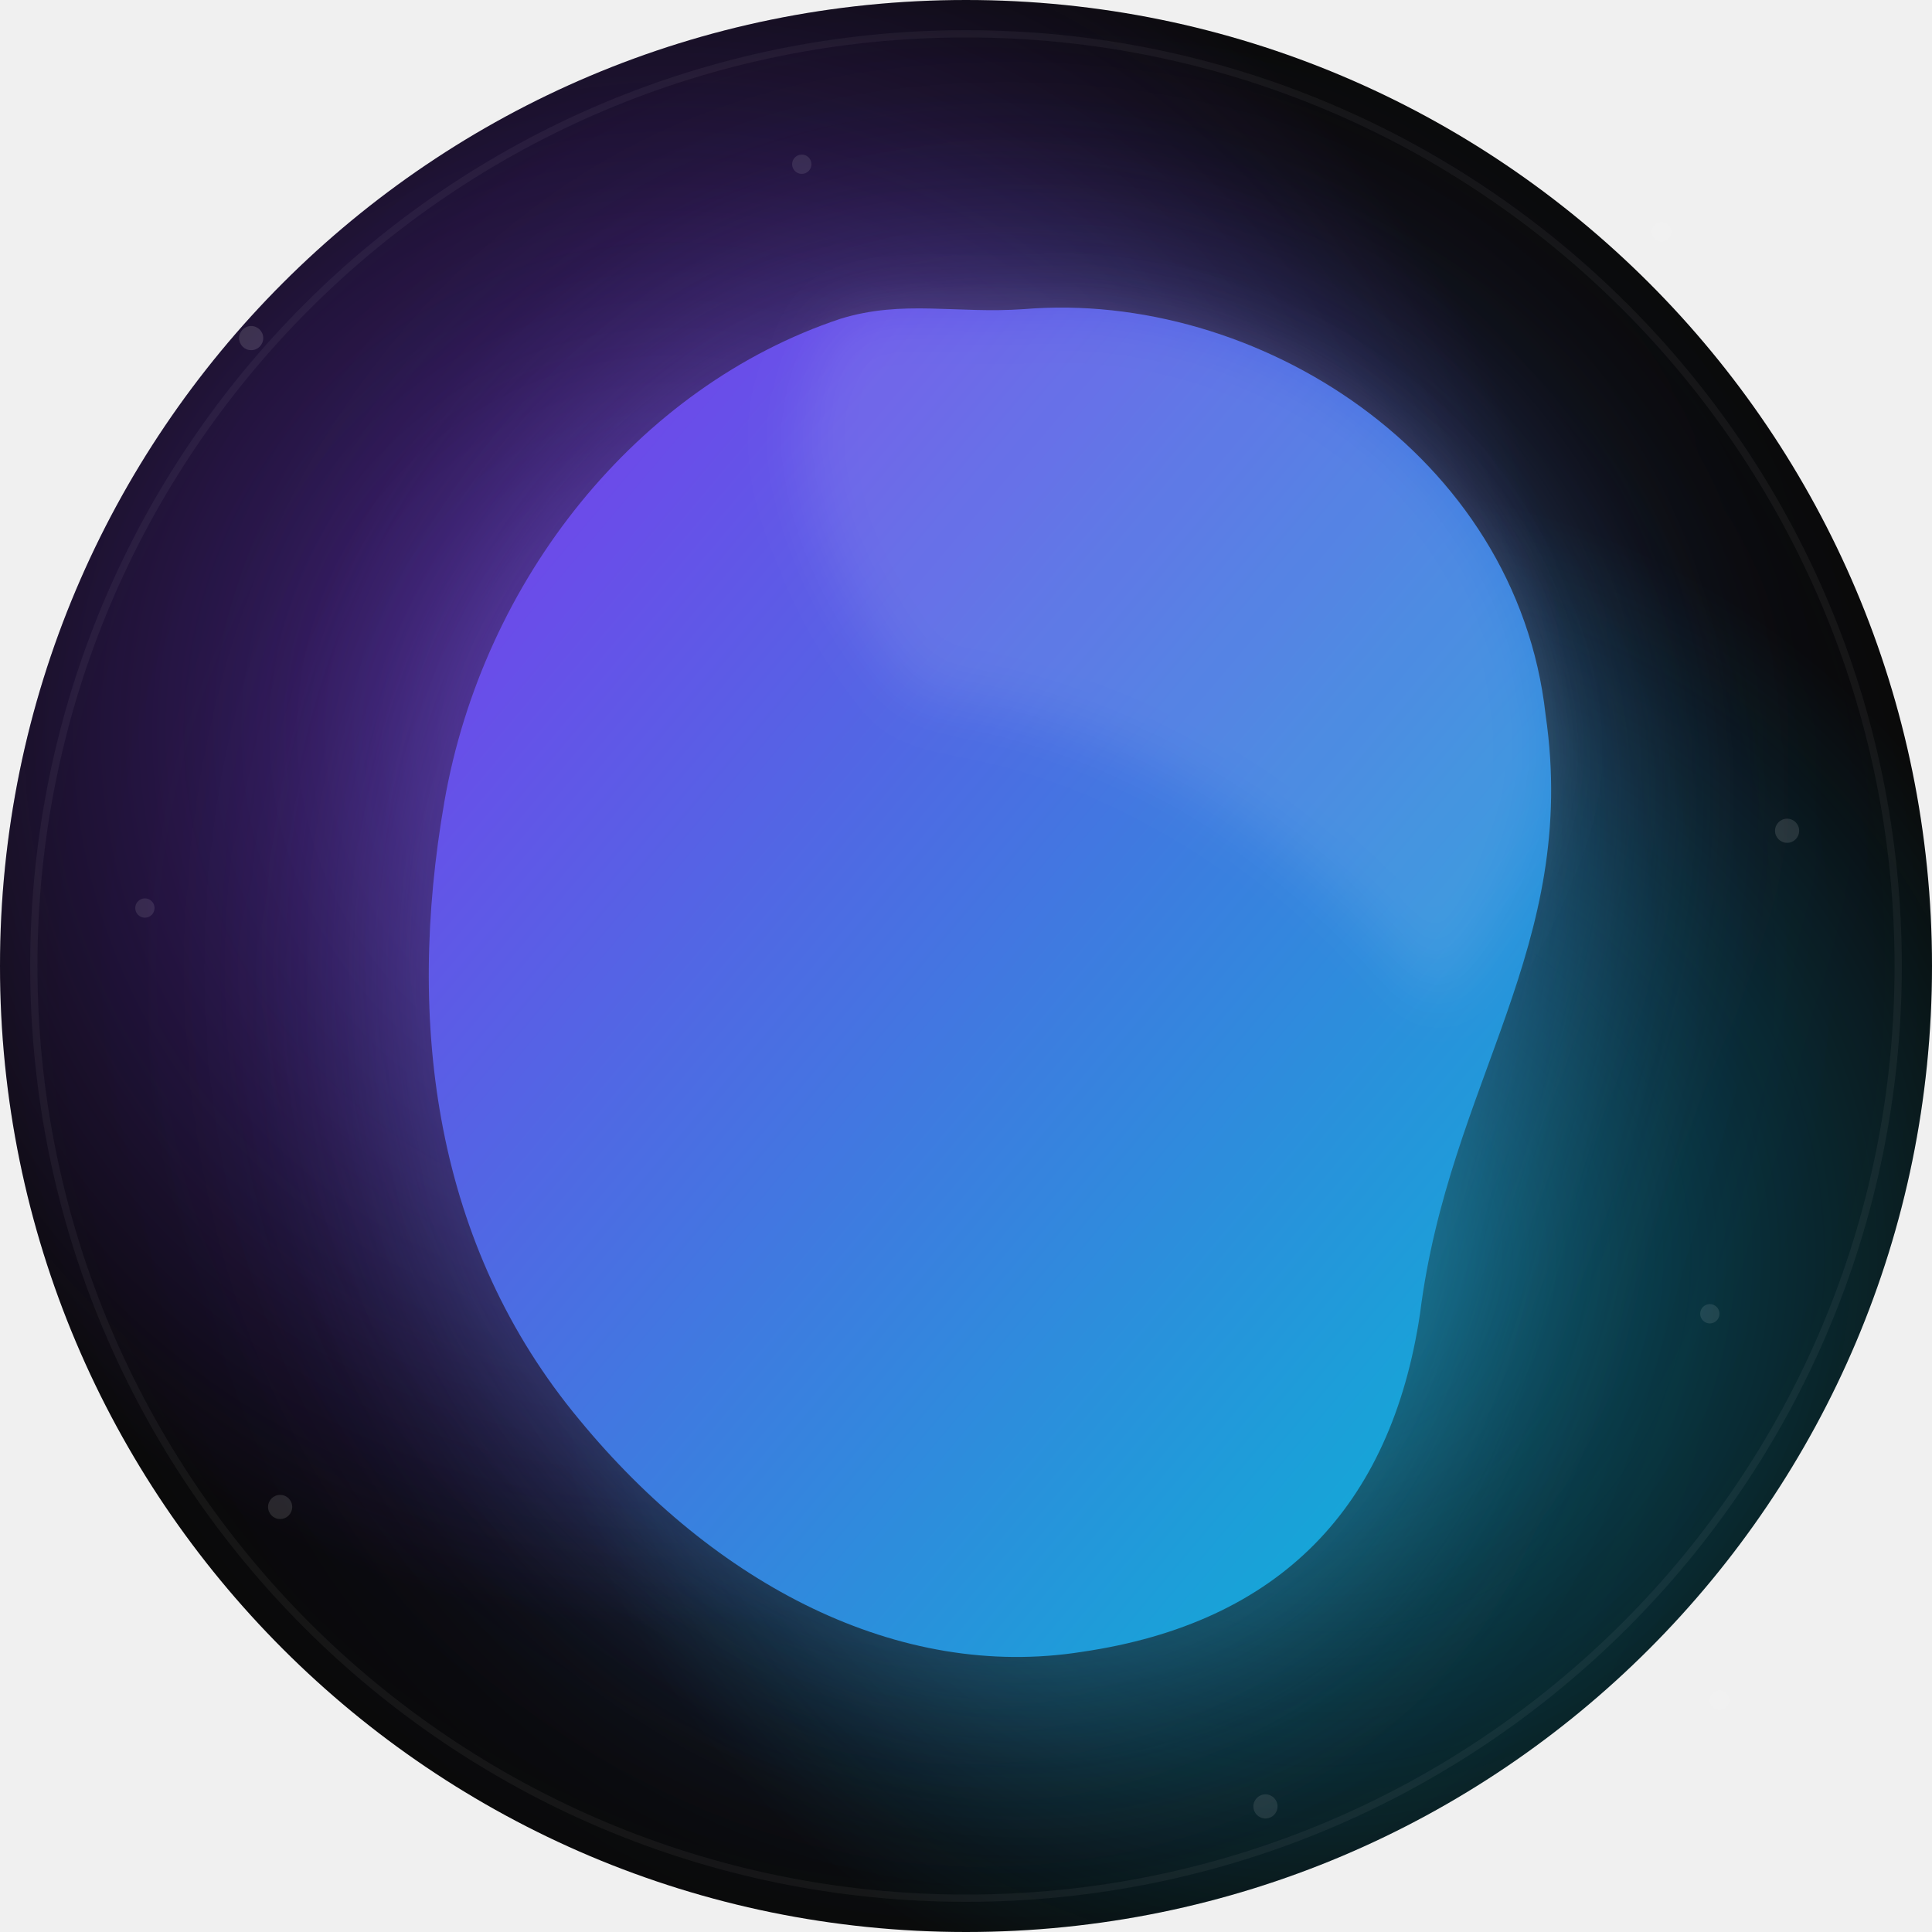
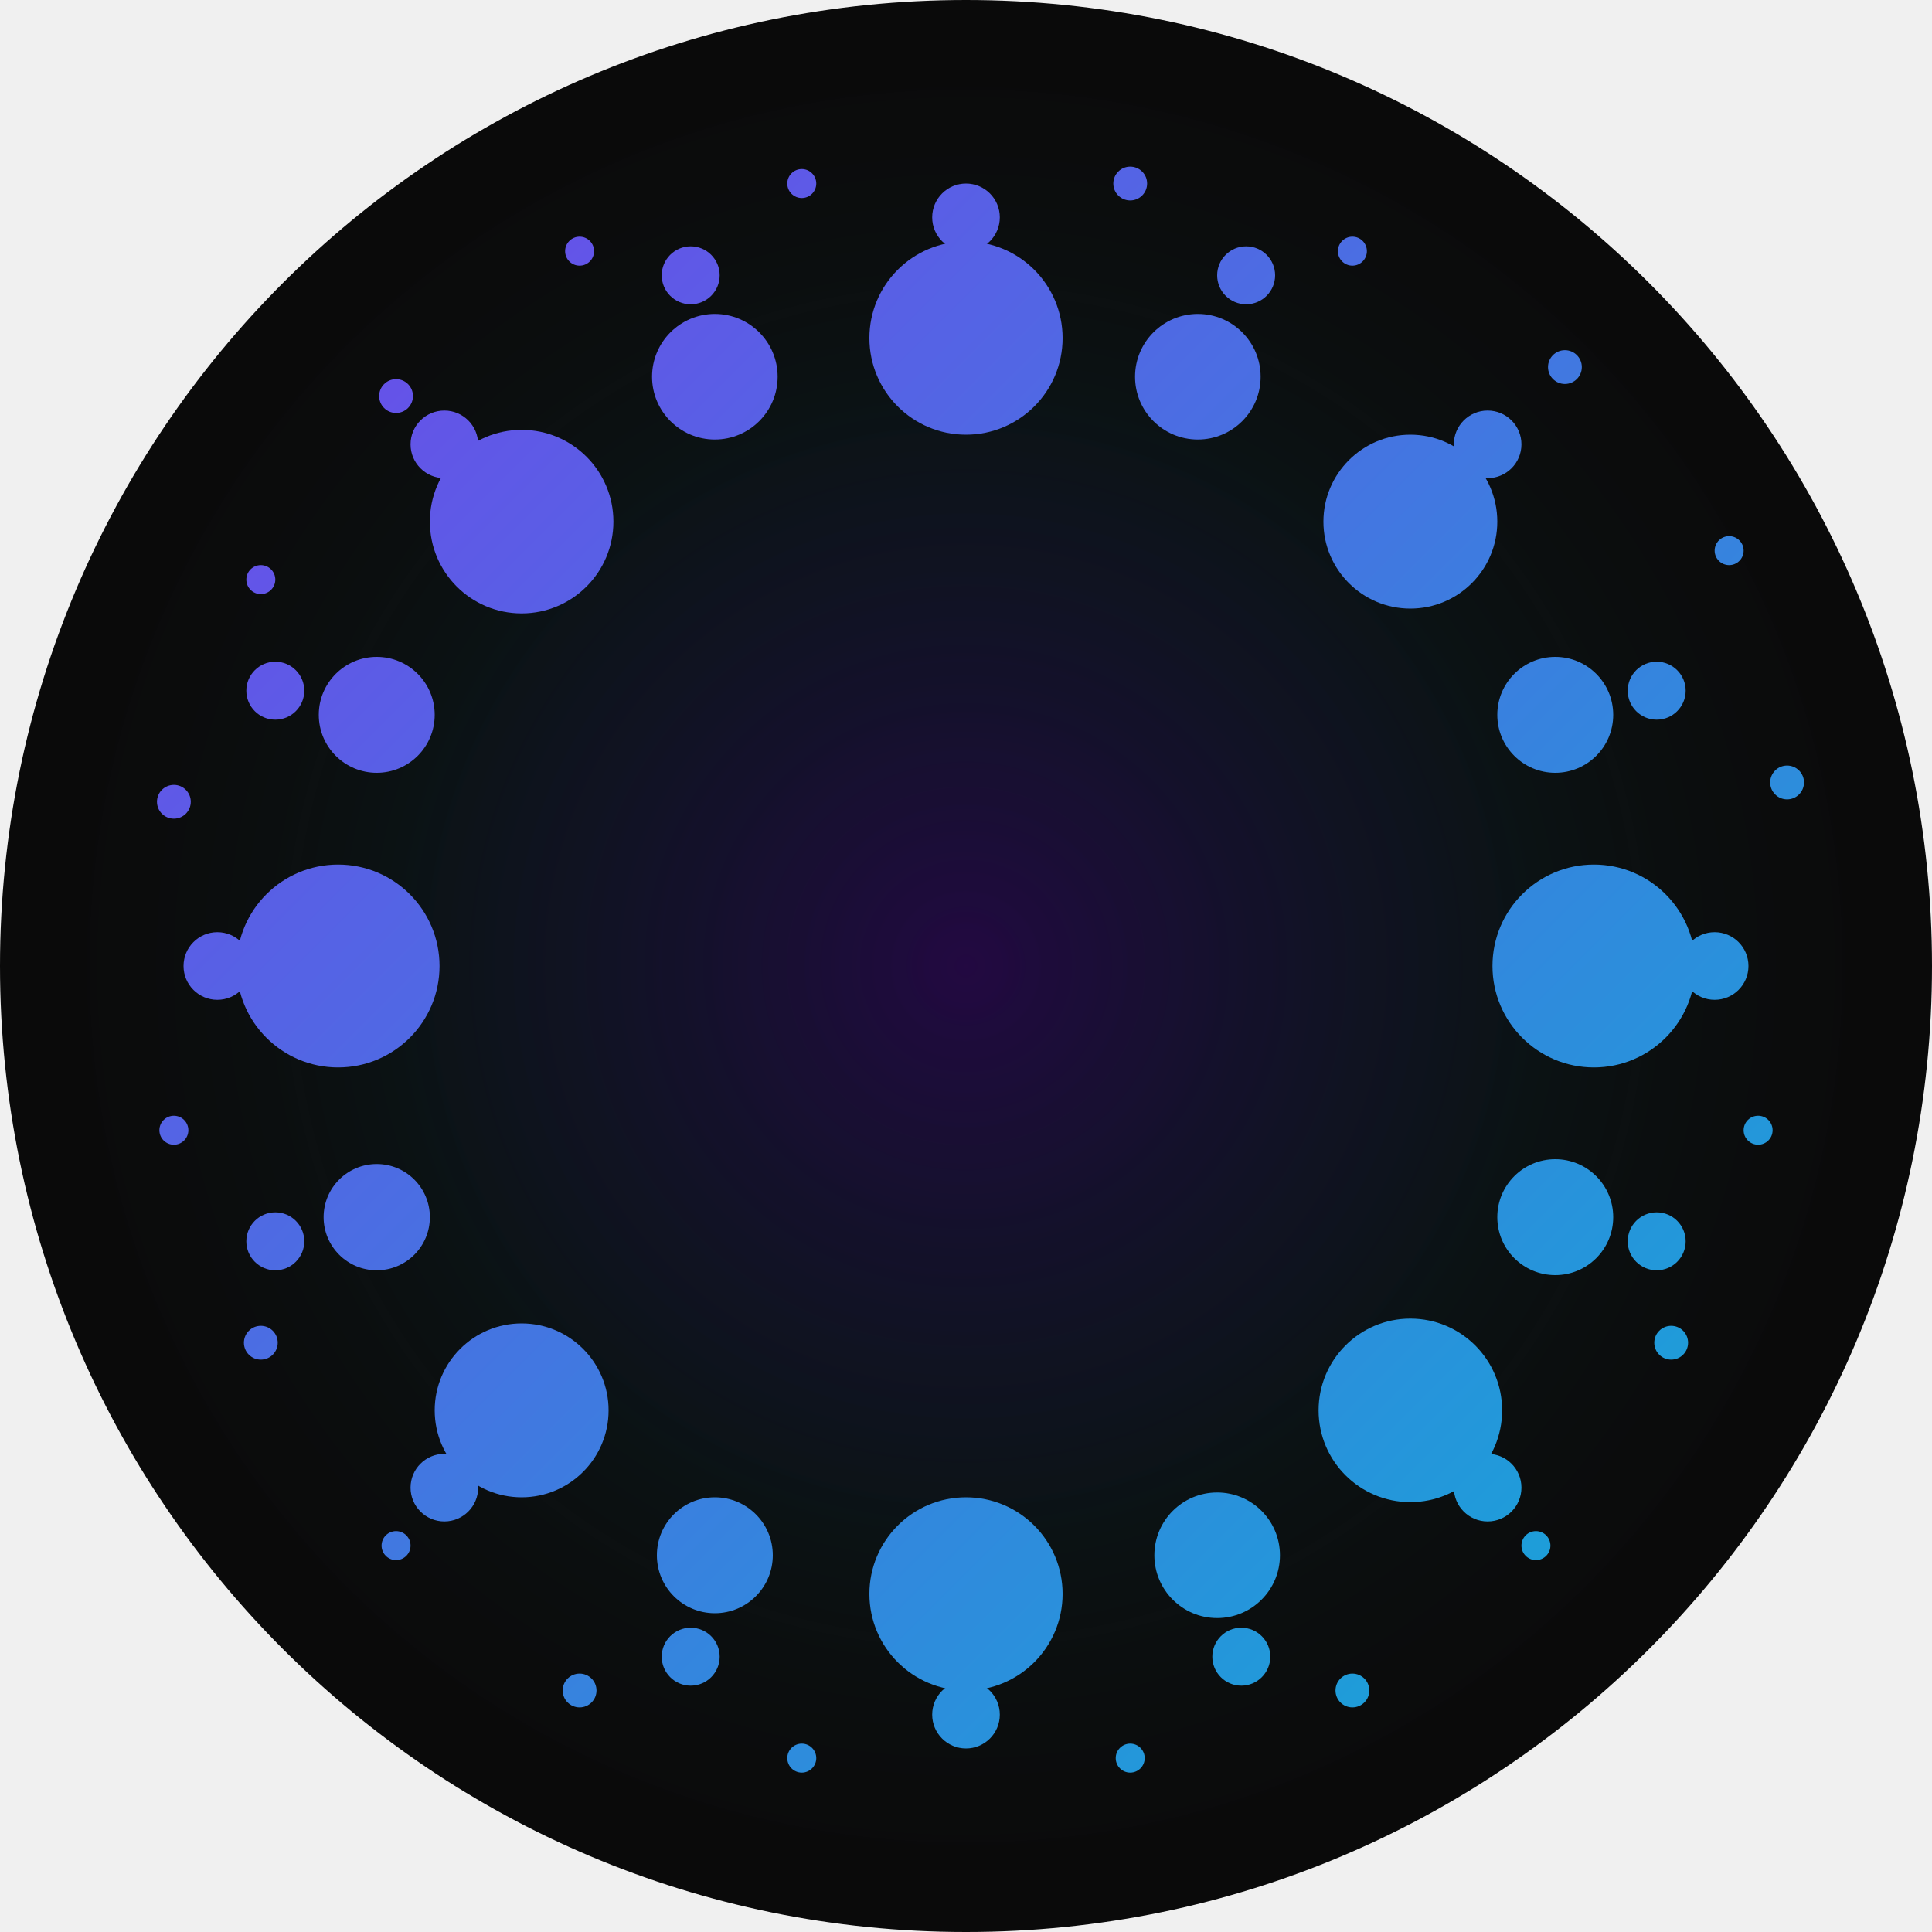
<svg xmlns="http://www.w3.org/2000/svg" viewBox="0 0 400 400" width="400" height="400">
  <defs>
    <radialGradient id="bg" cx="50%" cy="50%" r="50%">
-       <stop offset="0%" stop-color="#160330" />
-       <stop offset="55%" stop-color="#0a0614" />
+       <stop offset="0%" stop-color="#120220" />
+       <stop offset="60%" stop-color="#0c0c0c" />
      <stop offset="100%" stop-color="#0a0a0a" />
    </radialGradient>
-     <linearGradient id="fg" x1="0%" y1="0%" x2="100%" y2="100%">
+     <linearGradient id="g" x1="0" y1="0" x2="400" y2="400" gradientUnits="userSpaceOnUse">
      <stop offset="0%" stop-color="#7c3aed" />
      <stop offset="100%" stop-color="#06b6d4" />
    </linearGradient>
-     <linearGradient id="fg2" x1="0%" y1="0%" x2="100%" y2="100%">
-       <stop offset="0%" stop-color="#9d5cf5" />
-       <stop offset="100%" stop-color="#22d3ee" />
-     </linearGradient>
-     <radialGradient id="gp" cx="35%" cy="38%" r="46%">
-       <stop offset="0%" stop-color="#7c3aed" stop-opacity="0.55" />
-       <stop offset="100%" stop-color="#7c3aed" stop-opacity="0" />
+     <radialGradient id="atm" cx="50%" cy="50%" r="50%">
+       <stop offset="0%" stop-color="#6d28d9" stop-opacity="0.18" />
+       <stop offset="55%" stop-color="#0891b2" stop-opacity="0.06" />
+       <stop offset="100%" stop-color="transparent" stop-opacity="0" />
    </radialGradient>
-     <radialGradient id="gc" cx="68%" cy="65%" r="40%">
-       <stop offset="0%" stop-color="#06b6d4" stop-opacity="0.48" />
-       <stop offset="100%" stop-color="#06b6d4" stop-opacity="0" />
-     </radialGradient>
-     <filter id="blur-heavy" x="-60%" y="-60%" width="220%" height="220%">
-       <feGaussianBlur stdDeviation="28" />
-     </filter>
-     <filter id="blur-light" x="-30%" y="-30%" width="160%" height="160%">
-       <feGaussianBlur stdDeviation="6" />
-     </filter>
-     <clipPath id="circle-clip">
-       <circle cx="200" cy="200" r="200" />
+     <clipPath id="cc">
+       <circle cx="200" cy="200" r="198" />
    </clipPath>
  </defs>
  <circle cx="200" cy="200" r="200" fill="url(#bg)" />
-   <g clip-path="url(#circle-clip)">
-     <circle cx="200" cy="200" r="200" fill="url(#gp)" />
-     <circle cx="200" cy="200" r="200" fill="url(#gc)" />
+   <circle cx="200" cy="200" r="200" fill="url(#atm)" />
+   <g clip-path="url(#cc)">
+     <circle cx="200" cy="70" r="20" fill="url(#g)" />
+     <circle cx="292" cy="108" r="18" fill="url(#g)" />
+     <circle cx="330" cy="200" r="21" fill="url(#g)" />
+     <circle cx="292" cy="292" r="19" fill="url(#g)" />
+     <circle cx="200" cy="330" r="20" fill="url(#g)" />
+     <circle cx="108" cy="292" r="18" fill="url(#g)" />
+     <circle cx="70" cy="200" r="21" fill="url(#g)" />
+     <circle cx="108" cy="108" r="19" fill="url(#g)" />
+     <circle cx="248" cy="78" r="13" fill="url(#g)" />
+     <circle cx="322" cy="148" r="12" fill="url(#g)" />
+     <circle cx="322" cy="252" r="12" fill="url(#g)" />
+     <circle cx="252" cy="322" r="13" fill="url(#g)" />
+     <circle cx="148" cy="322" r="12" fill="url(#g)" />
+     <circle cx="78" cy="252" r="11" fill="url(#g)" />
+     <circle cx="78" cy="148" r="12" fill="url(#g)" />
+     <circle cx="148" cy="78" r="13" fill="url(#g)" />
+     <circle cx="200" cy="45" r="7" fill="url(#g)" />
+     <circle cx="258" cy="57" r="6" fill="url(#g)" />
+     <circle cx="308" cy="92" r="7" fill="url(#g)" />
+     <circle cx="343" cy="143" r="6" fill="url(#g)" />
+     <circle cx="355" cy="200" r="7" fill="url(#g)" />
+     <circle cx="343" cy="257" r="6" fill="url(#g)" />
+     <circle cx="308" cy="308" r="7" fill="url(#g)" />
+     <circle cx="257" cy="343" r="6" fill="url(#g)" />
+     <circle cx="200" cy="355" r="7" fill="url(#g)" />
+     <circle cx="143" cy="343" r="6" fill="url(#g)" />
+     <circle cx="92" cy="308" r="7" fill="url(#g)" />
+     <circle cx="57" cy="257" r="6" fill="url(#g)" />
+     <circle cx="45" cy="200" r="7" fill="url(#g)" />
+     <circle cx="57" cy="143" r="6" fill="url(#g)" />
+     <circle cx="92" cy="92" r="7" fill="url(#g)" />
+     <circle cx="143" cy="57" r="6" fill="url(#g)" />
+     <circle cx="234" cy="38" r="3.5" fill="url(#g)" />
+     <circle cx="280" cy="52" r="3" fill="url(#g)" />
+     <circle cx="324" cy="76" r="3.5" fill="url(#g)" />
+     <circle cx="358" cy="114" r="3" fill="url(#g)" />
+     <circle cx="370" cy="162" r="3.5" fill="url(#g)" />
+     <circle cx="364" cy="234" r="3" fill="url(#g)" />
+     <circle cx="346" cy="278" r="3.5" fill="url(#g)" />
+     <circle cx="318" cy="320" r="3" fill="url(#g)" />
+     <circle cx="280" cy="350" r="3.5" fill="url(#g)" />
+     <circle cx="234" cy="364" r="3" fill="url(#g)" />
+     <circle cx="166" cy="364" r="3" fill="url(#g)" />
+     <circle cx="120" cy="350" r="3.5" fill="url(#g)" />
+     <circle cx="82" cy="320" r="3" fill="url(#g)" />
+     <circle cx="54" cy="278" r="3.5" fill="url(#g)" />
+     <circle cx="36" cy="234" r="3" fill="url(#g)" />
+     <circle cx="36" cy="166" r="3.5" fill="url(#g)" />
+     <circle cx="54" cy="120" r="3" fill="url(#g)" />
+     <circle cx="82" cy="82" r="3.5" fill="url(#g)" />
+     <circle cx="120" cy="52" r="3" fill="url(#g)" />
+     <circle cx="166" cy="38" r="3" fill="url(#g)" />
  </g>
-   <path d="     M 212,64     C 260,60 314,94 320,148     C 327,196 300,224 294,272     C 288,312 265,336 224,342     C 186,348 148,328 120,294     C 90,258 84,212 92,166     C 100,120 132,80 174,66     C 187,62 198,65 212,64 Z" fill="url(#fg2)" opacity="0.55" filter="url(#blur-heavy)" clip-path="url(#circle-clip)" />
-   <path d="     M 212,64     C 260,60 314,94 320,148     C 327,196 300,224 294,272     C 288,312 265,336 224,342     C 186,348 148,328 120,294     C 90,258 84,212 92,166     C 100,120 132,80 174,66     C 187,62 198,65 212,64 Z" fill="url(#fg)" />
-   <path d="     M 212,64     C 260,60 314,94 320,148     C 323,170 312,190 298,208     C 270,172 230,148 190,144     C 168,118 158,88 174,66     C 187,62 198,65 212,64 Z" fill="rgba(255,255,255,0.10)" filter="url(#blur-light)" />
-   <circle cx="200" cy="200" r="193" fill="none" stroke="rgba(255,255,255,0.05)" stroke-width="1.5" />
-   <circle cx="52" cy="70" r="2.5" fill="white" opacity="0.13" />
-   <circle cx="344" cy="48" r="2" fill="white" opacity="0.10" />
-   <circle cx="370" cy="172" r="2.5" fill="white" opacity="0.12" />
-   <circle cx="356" cy="352" r="2" fill="white" opacity="0.10" />
-   <circle cx="58" cy="312" r="2.5" fill="white" opacity="0.12" />
-   <circle cx="30" cy="188" r="2" fill="white" opacity="0.10" />
-   <circle cx="166" cy="34" r="2" fill="white" opacity="0.10" />
-   <circle cx="262" cy="374" r="2.5" fill="white" opacity="0.10" />
-   <circle cx="354" cy="272" r="2" fill="white" opacity="0.10" />
</svg>
